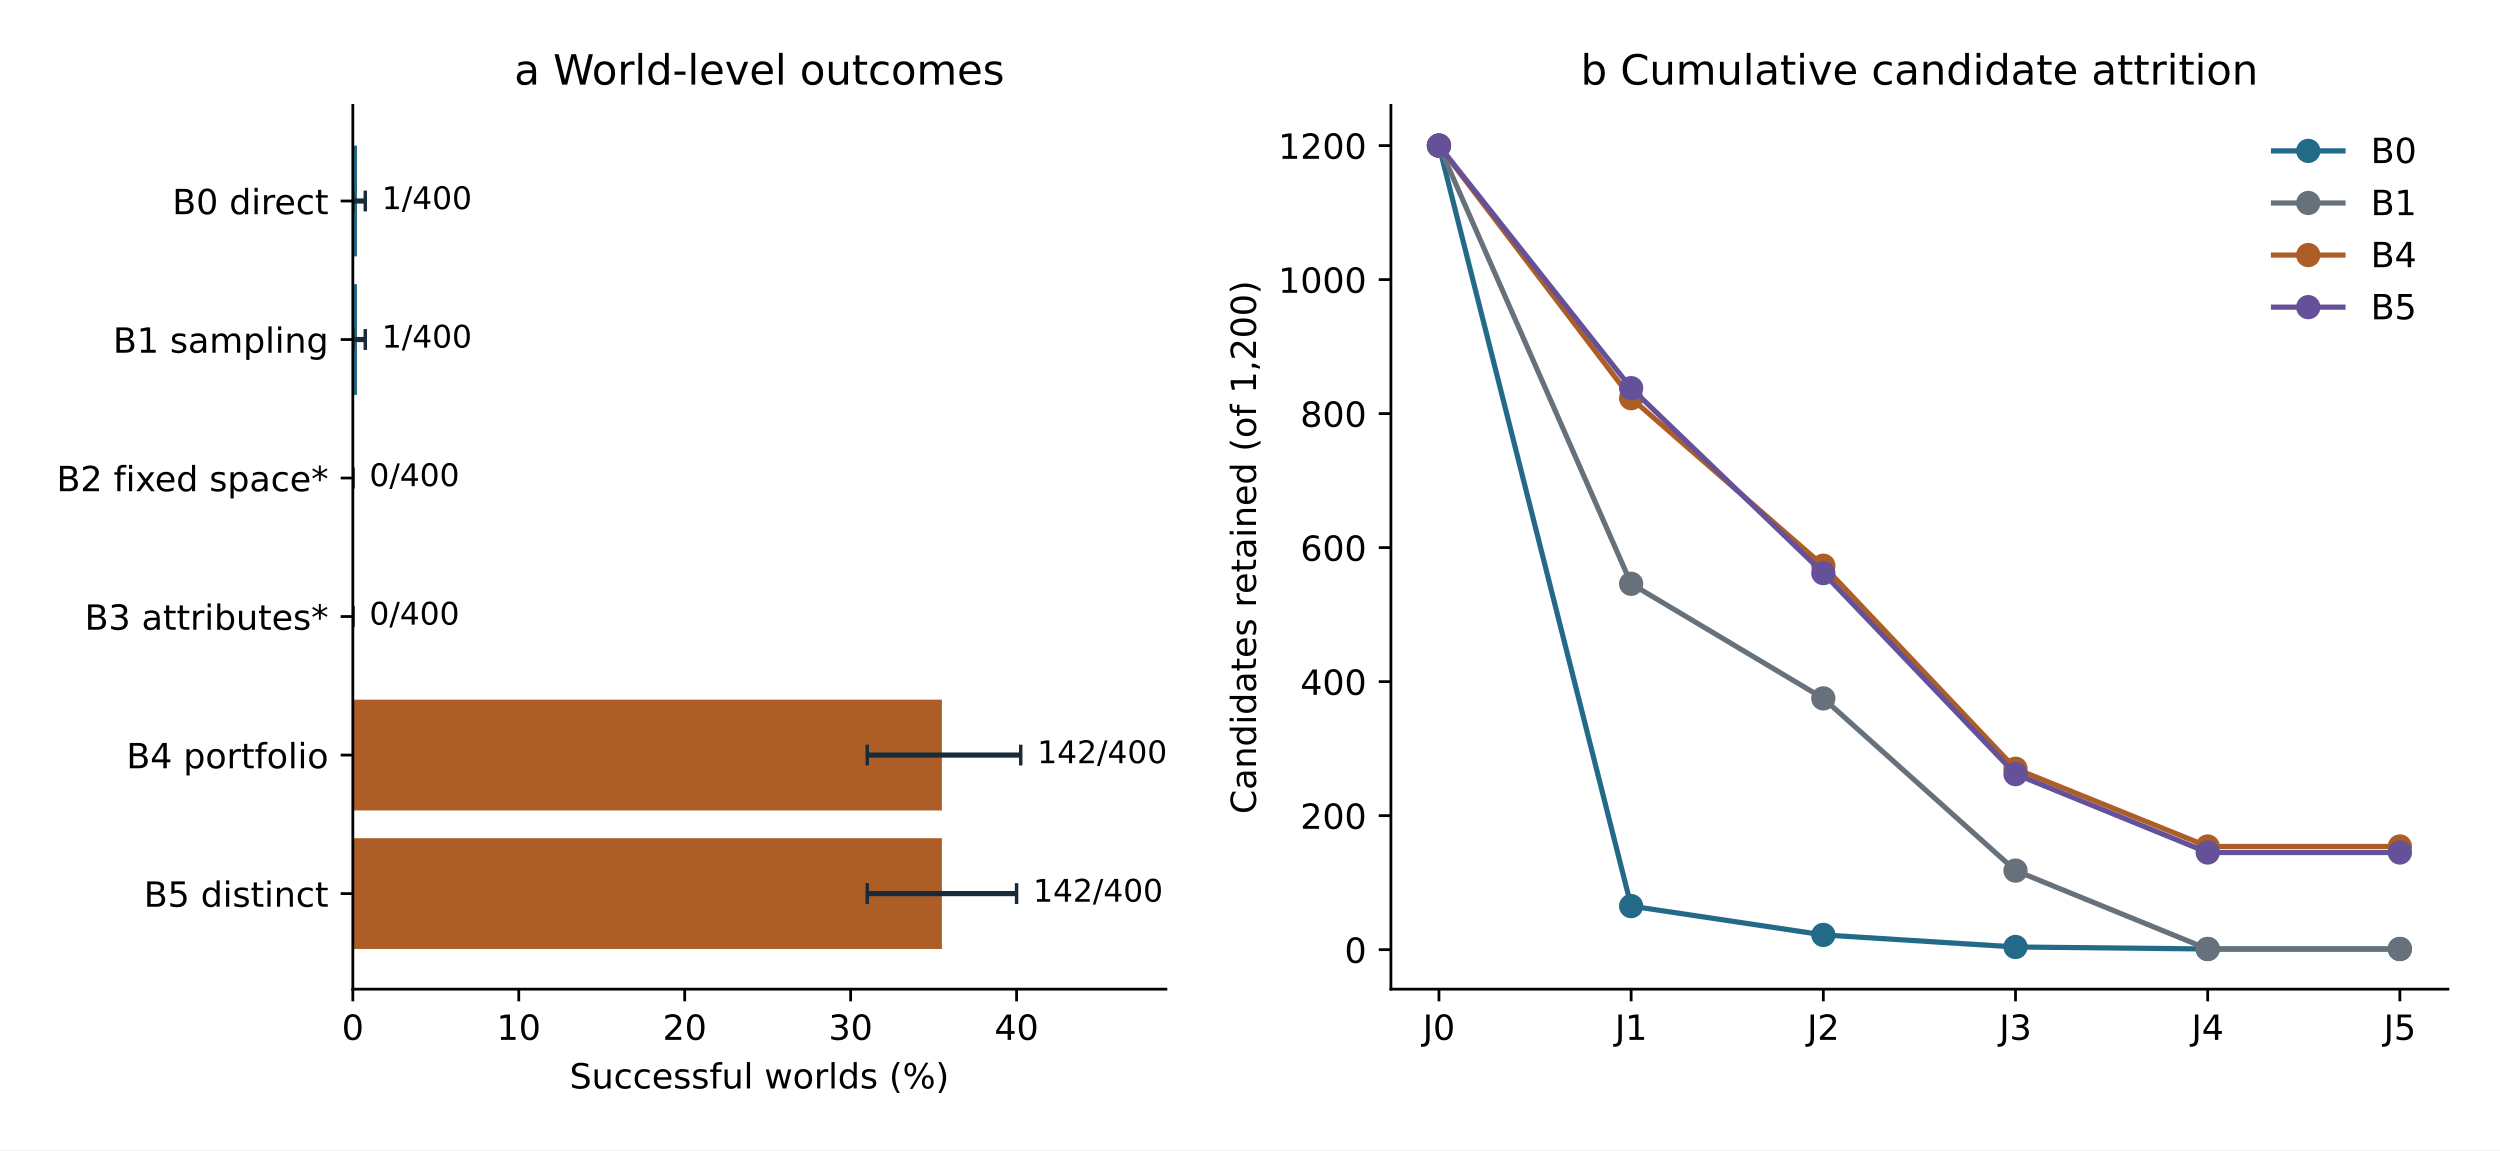
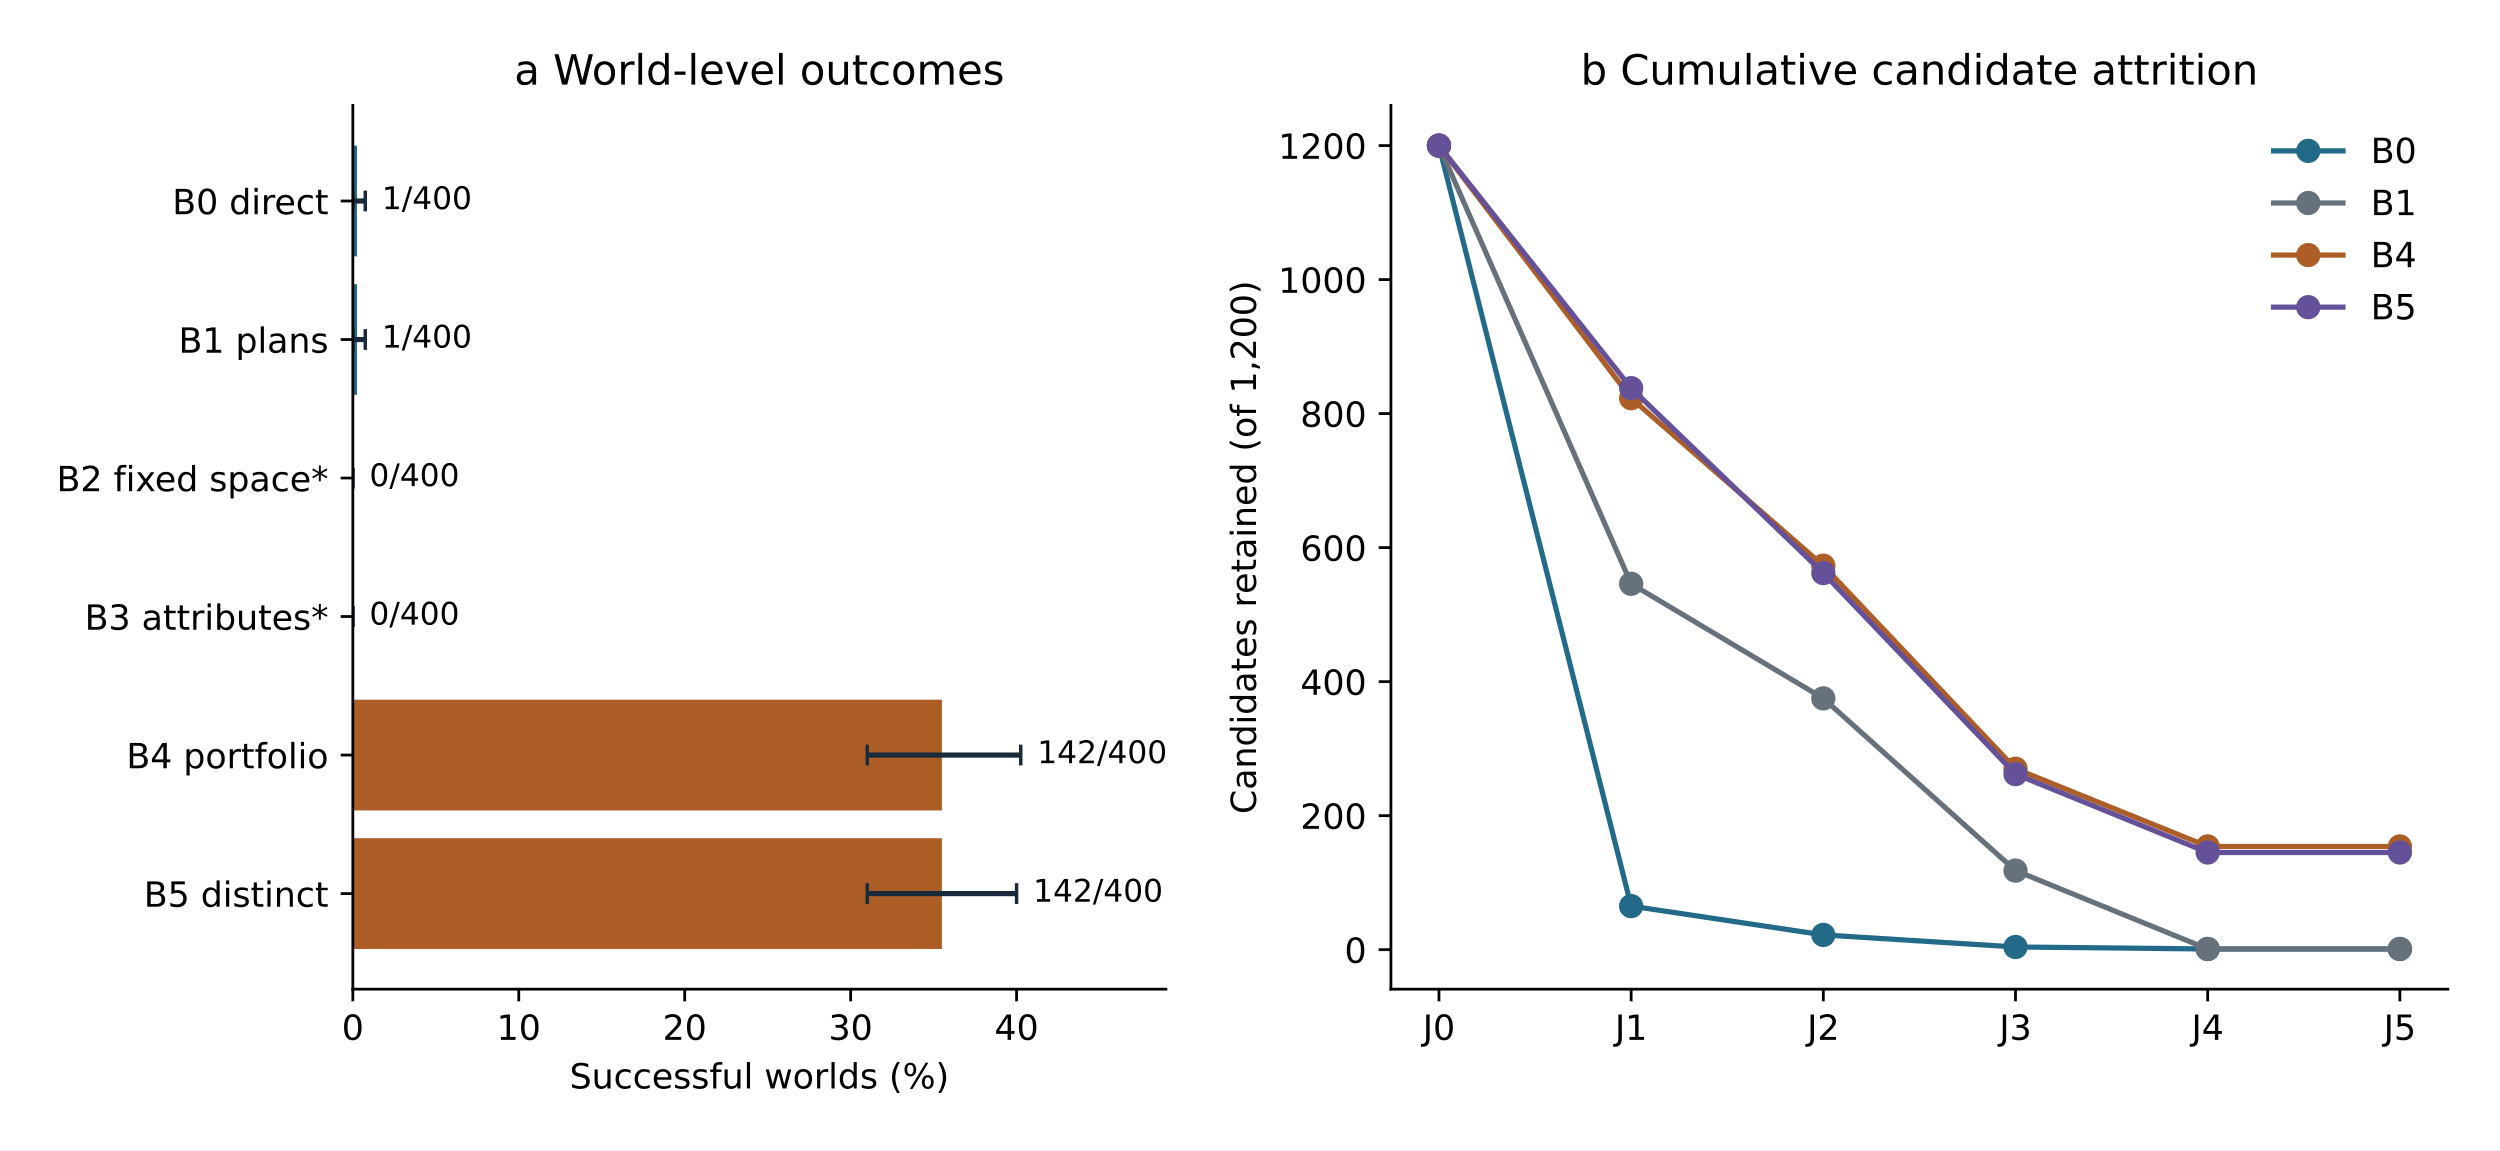
<svg xmlns="http://www.w3.org/2000/svg" xmlns:xlink="http://www.w3.org/1999/xlink" width="720pt" height="331.2pt" viewBox="0 0 720 331.2" version="1.1">
  <defs>
    <style type="text/css">*{stroke-linejoin: round; stroke-linecap: butt}</style>
  </defs>
  <g id="figure_1">
    <g id="patch_1">
      <path d="M 0 331.2  L 720 331.2  L 720 0  L 0 0  z " style="fill: #ffffff" />
    </g>
    <g id="axes_1">
      <g id="patch_2">
        <path d="M 101.616 284.878  L 335.784 284.878  L 335.784 30.36  L 101.616 30.36  z " style="fill: #ffffff" />
      </g>
      <g id="patch_3">
-         <path d="M 101.616 41.929  L 102.811 41.929  L 102.811 73.843  L 101.616 73.843  z " clip-path="url(#pa70230cbcb)" style="fill: #236a88" />
+         <path d="M 101.616 41.929  L 102.811 41.929  L 102.811 73.843  L 101.616 73.843  z " clip-path="url(#pf9f82ffe2d)" style="fill: #236a88" />
      </g>
      <g id="patch_4">
-         <path d="M 101.616 81.822  L 102.811 81.822  L 102.811 113.736  L 101.616 113.736  z " clip-path="url(#pa70230cbcb)" style="fill: #236a88" />
+         <path d="M 101.616 81.822  L 102.811 81.822  L 102.811 113.736  L 101.616 113.736  z " clip-path="url(#pf9f82ffe2d)" style="fill: #236a88" />
      </g>
      <g id="patch_5">
-         <path d="M 101.616 121.715  L 101.616 121.715  L 101.616 153.63  L 101.616 153.63  z " clip-path="url(#pa70230cbcb)" style="fill: #66717b" />
+         <path d="M 101.616 121.715  L 101.616 121.715  L 101.616 153.63  L 101.616 153.63  z " clip-path="url(#pf9f82ffe2d)" style="fill: #66717b" />
      </g>
      <g id="patch_6">
-         <path d="M 101.616 161.608  L 101.616 161.608  L 101.616 193.523  L 101.616 193.523  z " clip-path="url(#pa70230cbcb)" style="fill: #66717b" />
+         <path d="M 101.616 161.608  L 101.616 161.608  L 101.616 193.523  L 101.616 193.523  z " clip-path="url(#pf9f82ffe2d)" style="fill: #66717b" />
      </g>
      <g id="patch_7">
-         <path d="M 101.616 201.501  L 271.268 201.501  L 271.268 233.416  L 101.616 233.416  z " clip-path="url(#pa70230cbcb)" style="fill: #ac5e26" />
+         <path d="M 101.616 201.501  L 271.268 201.501  L 271.268 233.416  L 101.616 233.416  z " clip-path="url(#pf9f82ffe2d)" style="fill: #ac5e26" />
      </g>
      <g id="patch_8">
-         <path d="M 101.616 241.394  L 271.268 241.394  L 271.268 273.309  L 101.616 273.309  z " clip-path="url(#pa70230cbcb)" style="fill: #ac5e26" />
+         <path d="M 101.616 241.394  L 271.268 241.394  L 271.268 273.309  L 101.616 273.309  z " clip-path="url(#pf9f82ffe2d)" style="fill: #ac5e26" />
      </g>
      <g id="matplotlib.axis_1">
        <g id="xtick_1">
          <g id="line2d_1">
            <defs>
-               <path id="m42e187d5e1" d="M 0 0  L 0 3.5  " style="stroke: #000000; stroke-width: 0.8" />
+               <path id="mda2b2e7a04" d="M 0 0  L 0 3.5  " style="stroke: #000000; stroke-width: 0.8" />
            </defs>
            <g>
-               <use xlink:href="#m42e187d5e1" x="101.616" y="284.878" style="stroke: #000000; stroke-width: 0.8" />
+               <use xlink:href="#mda2b2e7a04" x="101.616" y="284.878" style="stroke: #000000; stroke-width: 0.8" />
            </g>
          </g>
          <g id="text_1">
            <text style="font-size: 10px; font-family: 'DejaVu Sans'; text-anchor: middle" x="101.616" y="299.475" transform="rotate(-0 101.6162 299.4753)">0</text>
          </g>
        </g>
        <g id="xtick_2">
          <g id="line2d_2">
            <g>
-               <use xlink:href="#m42e187d5e1" x="149.405" y="284.878" style="stroke: #000000; stroke-width: 0.8" />
+               <use xlink:href="#mda2b2e7a04" x="149.405" y="284.878" style="stroke: #000000; stroke-width: 0.8" />
            </g>
          </g>
          <g id="text_2">
            <text style="font-size: 10px; font-family: 'DejaVu Sans'; text-anchor: middle" x="149.405" y="299.475" transform="rotate(-0 149.4055 299.4753)">10</text>
          </g>
        </g>
        <g id="xtick_3">
          <g id="line2d_3">
            <g>
-               <use xlink:href="#m42e187d5e1" x="197.195" y="284.878" style="stroke: #000000; stroke-width: 0.8" />
+               <use xlink:href="#mda2b2e7a04" x="197.195" y="284.878" style="stroke: #000000; stroke-width: 0.8" />
            </g>
          </g>
          <g id="text_3">
            <text style="font-size: 10px; font-family: 'DejaVu Sans'; text-anchor: middle" x="197.195" y="299.475" transform="rotate(-0 197.1947 299.4753)">20</text>
          </g>
        </g>
        <g id="xtick_4">
          <g id="line2d_4">
            <g>
-               <use xlink:href="#m42e187d5e1" x="244.984" y="284.878" style="stroke: #000000; stroke-width: 0.8" />
+               <use xlink:href="#mda2b2e7a04" x="244.984" y="284.878" style="stroke: #000000; stroke-width: 0.8" />
            </g>
          </g>
          <g id="text_4">
            <text style="font-size: 10px; font-family: 'DejaVu Sans'; text-anchor: middle" x="244.984" y="299.475" transform="rotate(-0 244.984 299.4753)">30</text>
          </g>
        </g>
        <g id="xtick_5">
          <g id="line2d_5">
            <g>
-               <use xlink:href="#m42e187d5e1" x="292.773" y="284.878" style="stroke: #000000; stroke-width: 0.8" />
+               <use xlink:href="#mda2b2e7a04" x="292.773" y="284.878" style="stroke: #000000; stroke-width: 0.8" />
            </g>
          </g>
          <g id="text_5">
            <text style="font-size: 10px; font-family: 'DejaVu Sans'; text-anchor: middle" x="292.773" y="299.475" transform="rotate(-0 292.7732 299.4753)">40</text>
          </g>
        </g>
        <g id="text_6">
          <text style="font-size: 10px; font-family: 'DejaVu Sans'; text-anchor: middle" x="218.7" y="313.476" transform="rotate(-0 218.6999 313.4761)">Successful worlds (%)</text>
        </g>
      </g>
      <g id="matplotlib.axis_2">
        <g id="ytick_1">
          <g id="line2d_6">
            <defs>
-               <path id="m90b5e6f1ed" d="M 0 0  L -3.5 0  " style="stroke: #000000; stroke-width: 0.8" />
+               <path id="m3acae92667" d="M 0 0  L -3.5 0  " style="stroke: #000000; stroke-width: 0.8" />
            </defs>
            <g>
-               <use xlink:href="#m90b5e6f1ed" x="101.616" y="57.886" style="stroke: #000000; stroke-width: 0.8" />
+               <use xlink:href="#m3acae92667" x="101.616" y="57.886" style="stroke: #000000; stroke-width: 0.8" />
            </g>
          </g>
          <g id="text_7">
            <text style="font-size: 10px; font-family: 'DejaVu Sans'; text-anchor: end" x="94.616" y="61.685" transform="rotate(-0 94.61625 61.68542)">B0 direct</text>
          </g>
        </g>
        <g id="ytick_2">
          <g id="line2d_7">
            <g>
-               <use xlink:href="#m90b5e6f1ed" x="101.616" y="97.779" style="stroke: #000000; stroke-width: 0.8" />
+               <use xlink:href="#m3acae92667" x="101.616" y="97.779" style="stroke: #000000; stroke-width: 0.8" />
            </g>
          </g>
          <g id="text_8">
-             <text style="font-size: 10px; font-family: 'DejaVu Sans'; text-anchor: end" x="94.616" y="101.578" transform="rotate(-0 94.61625 101.5785)">B1 sampling</text>
+             <text style="font-size: 10px; font-family: 'DejaVu Sans'; text-anchor: end" x="94.616" y="101.578" transform="rotate(-0 94.61625 101.5785)">B1 plans</text>
          </g>
        </g>
        <g id="ytick_3">
          <g id="line2d_8">
            <g>
-               <use xlink:href="#m90b5e6f1ed" x="101.616" y="137.672" style="stroke: #000000; stroke-width: 0.8" />
+               <use xlink:href="#m3acae92667" x="101.616" y="137.672" style="stroke: #000000; stroke-width: 0.8" />
            </g>
          </g>
          <g id="text_9">
            <text style="font-size: 10px; font-family: 'DejaVu Sans'; text-anchor: end" x="94.616" y="141.472" transform="rotate(-0 94.61625 141.4715)">B2 fixed space*</text>
          </g>
        </g>
        <g id="ytick_4">
          <g id="line2d_9">
            <g>
-               <use xlink:href="#m90b5e6f1ed" x="101.616" y="177.565" style="stroke: #000000; stroke-width: 0.8" />
+               <use xlink:href="#m3acae92667" x="101.616" y="177.565" style="stroke: #000000; stroke-width: 0.8" />
            </g>
          </g>
          <g id="text_10">
            <text style="font-size: 10px; font-family: 'DejaVu Sans'; text-anchor: end" x="94.616" y="181.365" transform="rotate(-0 94.61625 181.3646)">B3 attributes*</text>
          </g>
        </g>
        <g id="ytick_5">
          <g id="line2d_10">
            <g>
-               <use xlink:href="#m90b5e6f1ed" x="101.616" y="217.458" style="stroke: #000000; stroke-width: 0.8" />
+               <use xlink:href="#m3acae92667" x="101.616" y="217.458" style="stroke: #000000; stroke-width: 0.8" />
            </g>
          </g>
          <g id="text_11">
            <text style="font-size: 10px; font-family: 'DejaVu Sans'; text-anchor: end" x="94.616" y="221.258" transform="rotate(-0 94.61625 221.2576)">B4 portfolio</text>
          </g>
        </g>
        <g id="ytick_6">
          <g id="line2d_11">
            <g>
-               <use xlink:href="#m90b5e6f1ed" x="101.616" y="257.351" style="stroke: #000000; stroke-width: 0.8" />
+               <use xlink:href="#m3acae92667" x="101.616" y="257.351" style="stroke: #000000; stroke-width: 0.8" />
            </g>
          </g>
          <g id="text_12">
            <text style="font-size: 10px; font-family: 'DejaVu Sans'; text-anchor: end" x="94.616" y="261.151" transform="rotate(-0 94.61625 261.1507)">B5 distinct</text>
          </g>
        </g>
      </g>
      <g id="LineCollection_1">
-         <path d="M 101.616 57.886  L 105.2 57.886  " clip-path="url(#pa70230cbcb)" style="fill: none; stroke: #192b3b; stroke-width: 1.5" />
-         <path d="M 101.616 97.779  L 105.2 97.779  " clip-path="url(#pa70230cbcb)" style="fill: none; stroke: #192b3b; stroke-width: 1.5" />
-         <path d="M 101.616 137.672  L 101.616 137.672  " clip-path="url(#pa70230cbcb)" style="fill: none; stroke: #192b3b; stroke-width: 1.5" />
-         <path d="M 101.616 177.565  L 101.616 177.565  " clip-path="url(#pa70230cbcb)" style="fill: none; stroke: #192b3b; stroke-width: 1.5" />
-         <path d="M 249.763 217.458  L 293.968 217.458  " clip-path="url(#pa70230cbcb)" style="fill: none; stroke: #192b3b; stroke-width: 1.5" />
-         <path d="M 249.763 257.351  L 292.773 257.351  " clip-path="url(#pa70230cbcb)" style="fill: none; stroke: #192b3b; stroke-width: 1.5" />
+         <path d="M 101.616 57.886  L 105.2 57.886  " clip-path="url(#pf9f82ffe2d)" style="fill: none; stroke: #192b3b; stroke-width: 1.5" />
+         <path d="M 101.616 97.779  L 105.2 97.779  " clip-path="url(#pf9f82ffe2d)" style="fill: none; stroke: #192b3b; stroke-width: 1.5" />
+         <path d="M 101.616 137.672  L 101.616 137.672  " clip-path="url(#pf9f82ffe2d)" style="fill: none; stroke: #192b3b; stroke-width: 1.5" />
+         <path d="M 101.616 177.565  L 101.616 177.565  " clip-path="url(#pf9f82ffe2d)" style="fill: none; stroke: #192b3b; stroke-width: 1.5" />
+         <path d="M 249.763 217.458  L 293.968 217.458  " clip-path="url(#pf9f82ffe2d)" style="fill: none; stroke: #192b3b; stroke-width: 1.5" />
+         <path d="M 249.763 257.351  L 292.773 257.351  " clip-path="url(#pf9f82ffe2d)" style="fill: none; stroke: #192b3b; stroke-width: 1.5" />
      </g>
      <g id="line2d_12">
        <defs>
-           <path id="m538fb43816" d="M 0 3  L 0 -3  " style="stroke: #192b3b" />
+           <path id="m2bf197a8ad" d="M 0 3  L 0 -3  " style="stroke: #192b3b" />
        </defs>
-         <g clip-path="url(#pa70230cbcb)">
-           <use xlink:href="#m538fb43816" x="101.616" y="57.886" style="fill: #1f77b4; stroke: #192b3b" />
-           <use xlink:href="#m538fb43816" x="101.616" y="97.779" style="fill: #1f77b4; stroke: #192b3b" />
-           <use xlink:href="#m538fb43816" x="101.616" y="137.672" style="fill: #1f77b4; stroke: #192b3b" />
-           <use xlink:href="#m538fb43816" x="101.616" y="177.565" style="fill: #1f77b4; stroke: #192b3b" />
-           <use xlink:href="#m538fb43816" x="249.763" y="217.458" style="fill: #1f77b4; stroke: #192b3b" />
-           <use xlink:href="#m538fb43816" x="249.763" y="257.351" style="fill: #1f77b4; stroke: #192b3b" />
+         <g clip-path="url(#pf9f82ffe2d)">
+           <use xlink:href="#m2bf197a8ad" x="101.616" y="57.886" style="fill: #1f77b4; stroke: #192b3b" />
+           <use xlink:href="#m2bf197a8ad" x="101.616" y="97.779" style="fill: #1f77b4; stroke: #192b3b" />
+           <use xlink:href="#m2bf197a8ad" x="101.616" y="137.672" style="fill: #1f77b4; stroke: #192b3b" />
+           <use xlink:href="#m2bf197a8ad" x="101.616" y="177.565" style="fill: #1f77b4; stroke: #192b3b" />
+           <use xlink:href="#m2bf197a8ad" x="249.763" y="217.458" style="fill: #1f77b4; stroke: #192b3b" />
+           <use xlink:href="#m2bf197a8ad" x="249.763" y="257.351" style="fill: #1f77b4; stroke: #192b3b" />
        </g>
      </g>
      <g id="line2d_13">
-         <g clip-path="url(#pa70230cbcb)">
-           <use xlink:href="#m538fb43816" x="105.2" y="57.886" style="fill: #1f77b4; stroke: #192b3b" />
-           <use xlink:href="#m538fb43816" x="105.2" y="97.779" style="fill: #1f77b4; stroke: #192b3b" />
-           <use xlink:href="#m538fb43816" x="101.616" y="137.672" style="fill: #1f77b4; stroke: #192b3b" />
-           <use xlink:href="#m538fb43816" x="101.616" y="177.565" style="fill: #1f77b4; stroke: #192b3b" />
-           <use xlink:href="#m538fb43816" x="293.968" y="217.458" style="fill: #1f77b4; stroke: #192b3b" />
-           <use xlink:href="#m538fb43816" x="292.773" y="257.351" style="fill: #1f77b4; stroke: #192b3b" />
+         <g clip-path="url(#pf9f82ffe2d)">
+           <use xlink:href="#m2bf197a8ad" x="105.2" y="57.886" style="fill: #1f77b4; stroke: #192b3b" />
+           <use xlink:href="#m2bf197a8ad" x="105.2" y="97.779" style="fill: #1f77b4; stroke: #192b3b" />
+           <use xlink:href="#m2bf197a8ad" x="101.616" y="137.672" style="fill: #1f77b4; stroke: #192b3b" />
+           <use xlink:href="#m2bf197a8ad" x="101.616" y="177.565" style="fill: #1f77b4; stroke: #192b3b" />
+           <use xlink:href="#m2bf197a8ad" x="293.968" y="217.458" style="fill: #1f77b4; stroke: #192b3b" />
+           <use xlink:href="#m2bf197a8ad" x="292.773" y="257.351" style="fill: #1f77b4; stroke: #192b3b" />
        </g>
      </g>
      <g id="patch_9">
        <path d="M 101.616 284.878  L 101.616 30.36  " style="fill: none; stroke: #000000; stroke-width: 0.8; stroke-linejoin: miter; stroke-linecap: square" />
      </g>
      <g id="patch_10">
        <path d="M 101.616 284.878  L 335.784 284.878  " style="fill: none; stroke: #000000; stroke-width: 0.8; stroke-linejoin: miter; stroke-linecap: square" />
      </g>
      <g id="text_13">
        <text style="font-size: 9px; font-family: 'DejaVu Sans'; text-anchor: start" x="109.979" y="60.224" transform="rotate(-0 109.9794 60.22409)">1/400</text>
      </g>
      <g id="text_14">
        <text style="font-size: 9px; font-family: 'DejaVu Sans'; text-anchor: start" x="109.979" y="100.117" transform="rotate(-0 109.9794 100.1171)">1/400</text>
      </g>
      <g id="text_15">
        <text style="font-size: 9px; font-family: 'DejaVu Sans'; text-anchor: start" x="106.395" y="140.01" transform="rotate(-0 106.3952 140.0102)">0/400</text>
      </g>
      <g id="text_16">
        <text style="font-size: 9px; font-family: 'DejaVu Sans'; text-anchor: start" x="106.395" y="179.903" transform="rotate(-0 106.3952 179.9032)">0/400</text>
      </g>
      <g id="text_17">
        <text style="font-size: 9px; font-family: 'DejaVu Sans'; text-anchor: start" x="298.747" y="219.796" transform="rotate(-0 298.7469 219.7963)">142/400</text>
      </g>
      <g id="text_18">
        <text style="font-size: 9px; font-family: 'DejaVu Sans'; text-anchor: start" x="297.552" y="259.689" transform="rotate(-0 297.5522 259.6893)">142/400</text>
      </g>
      <g id="text_19">
        <text style="font-size: 12px; font-family: 'DejaVu Sans'; text-anchor: middle" x="218.7" y="24.36" transform="rotate(-0 218.6999 24.36)">a  World-level outcomes</text>
      </g>
    </g>
    <g id="axes_2">
      <g id="patch_11">
        <path d="M 400.582 284.878  L 705 284.878  L 705 30.36  L 400.582 30.36  z " style="fill: #ffffff" />
      </g>
      <g id="matplotlib.axis_3">
        <g id="xtick_6">
          <g id="line2d_14">
            <g>
-               <use xlink:href="#m42e187d5e1" x="414.42" y="284.878" style="stroke: #000000; stroke-width: 0.8" />
+               <use xlink:href="#mda2b2e7a04" x="414.42" y="284.878" style="stroke: #000000; stroke-width: 0.8" />
            </g>
          </g>
          <g id="text_20">
            <text style="font-size: 10px; font-family: 'DejaVu Sans'; text-anchor: middle" x="414.42" y="299.475" transform="rotate(-0 414.4196 299.4753)">J0</text>
          </g>
        </g>
        <g id="xtick_7">
          <g id="line2d_15">
            <g>
-               <use xlink:href="#m42e187d5e1" x="469.768" y="284.878" style="stroke: #000000; stroke-width: 0.8" />
+               <use xlink:href="#mda2b2e7a04" x="469.768" y="284.878" style="stroke: #000000; stroke-width: 0.8" />
            </g>
          </g>
          <g id="text_21">
            <text style="font-size: 10px; font-family: 'DejaVu Sans'; text-anchor: middle" x="469.768" y="299.475" transform="rotate(-0 469.7683 299.4753)">J1</text>
          </g>
        </g>
        <g id="xtick_8">
          <g id="line2d_16">
            <g>
-               <use xlink:href="#m42e187d5e1" x="525.117" y="284.878" style="stroke: #000000; stroke-width: 0.8" />
+               <use xlink:href="#mda2b2e7a04" x="525.117" y="284.878" style="stroke: #000000; stroke-width: 0.8" />
            </g>
          </g>
          <g id="text_22">
            <text style="font-size: 10px; font-family: 'DejaVu Sans'; text-anchor: middle" x="525.117" y="299.475" transform="rotate(-0 525.1169 299.4753)">J2</text>
          </g>
        </g>
        <g id="xtick_9">
          <g id="line2d_17">
            <g>
-               <use xlink:href="#m42e187d5e1" x="580.466" y="284.878" style="stroke: #000000; stroke-width: 0.8" />
+               <use xlink:href="#mda2b2e7a04" x="580.466" y="284.878" style="stroke: #000000; stroke-width: 0.8" />
            </g>
          </g>
          <g id="text_23">
            <text style="font-size: 10px; font-family: 'DejaVu Sans'; text-anchor: middle" x="580.466" y="299.475" transform="rotate(-0 580.4656 299.4753)">J3</text>
          </g>
        </g>
        <g id="xtick_10">
          <g id="line2d_18">
            <g>
-               <use xlink:href="#m42e187d5e1" x="635.814" y="284.878" style="stroke: #000000; stroke-width: 0.8" />
+               <use xlink:href="#mda2b2e7a04" x="635.814" y="284.878" style="stroke: #000000; stroke-width: 0.8" />
            </g>
          </g>
          <g id="text_24">
            <text style="font-size: 10px; font-family: 'DejaVu Sans'; text-anchor: middle" x="635.814" y="299.475" transform="rotate(-0 635.8142 299.4753)">J4</text>
          </g>
        </g>
        <g id="xtick_11">
          <g id="line2d_19">
            <g>
-               <use xlink:href="#m42e187d5e1" x="691.163" y="284.878" style="stroke: #000000; stroke-width: 0.8" />
+               <use xlink:href="#mda2b2e7a04" x="691.163" y="284.878" style="stroke: #000000; stroke-width: 0.8" />
            </g>
          </g>
          <g id="text_25">
            <text style="font-size: 10px; font-family: 'DejaVu Sans'; text-anchor: middle" x="691.163" y="299.475" transform="rotate(-0 691.1628 299.4753)">J5</text>
          </g>
        </g>
      </g>
      <g id="matplotlib.axis_4">
        <g id="ytick_7">
          <g id="line2d_20">
            <g>
-               <use xlink:href="#m90b5e6f1ed" x="400.582" y="273.502" style="stroke: #000000; stroke-width: 0.8" />
+               <use xlink:href="#m3acae92667" x="400.582" y="273.502" style="stroke: #000000; stroke-width: 0.8" />
            </g>
          </g>
          <g id="text_26">
            <text style="font-size: 10px; font-family: 'DejaVu Sans'; text-anchor: end" x="393.582" y="277.3" transform="rotate(-0 393.5825 277.3005)">0</text>
          </g>
        </g>
        <g id="ytick_8">
          <g id="line2d_21">
            <g>
-               <use xlink:href="#m90b5e6f1ed" x="400.582" y="234.906" style="stroke: #000000; stroke-width: 0.8" />
+               <use xlink:href="#m3acae92667" x="400.582" y="234.906" style="stroke: #000000; stroke-width: 0.8" />
            </g>
          </g>
          <g id="text_27">
            <text style="font-size: 10px; font-family: 'DejaVu Sans'; text-anchor: end" x="393.582" y="238.705" transform="rotate(-0 393.5825 238.705)">200</text>
          </g>
        </g>
        <g id="ytick_9">
          <g id="line2d_22">
            <g>
-               <use xlink:href="#m90b5e6f1ed" x="400.582" y="196.311" style="stroke: #000000; stroke-width: 0.8" />
+               <use xlink:href="#m3acae92667" x="400.582" y="196.311" style="stroke: #000000; stroke-width: 0.8" />
            </g>
          </g>
          <g id="text_28">
            <text style="font-size: 10px; font-family: 'DejaVu Sans'; text-anchor: end" x="393.582" y="200.11" transform="rotate(-0 393.5825 200.1096)">400</text>
          </g>
        </g>
        <g id="ytick_10">
          <g id="line2d_23">
            <g>
-               <use xlink:href="#m90b5e6f1ed" x="400.582" y="157.715" style="stroke: #000000; stroke-width: 0.8" />
+               <use xlink:href="#m3acae92667" x="400.582" y="157.715" style="stroke: #000000; stroke-width: 0.8" />
            </g>
          </g>
          <g id="text_29">
            <text style="font-size: 10px; font-family: 'DejaVu Sans'; text-anchor: end" x="393.582" y="161.514" transform="rotate(-0 393.5825 161.5141)">600</text>
          </g>
        </g>
        <g id="ytick_11">
          <g id="line2d_24">
            <g>
-               <use xlink:href="#m90b5e6f1ed" x="400.582" y="119.12" style="stroke: #000000; stroke-width: 0.8" />
+               <use xlink:href="#m3acae92667" x="400.582" y="119.12" style="stroke: #000000; stroke-width: 0.8" />
            </g>
          </g>
          <g id="text_30">
            <text style="font-size: 10px; font-family: 'DejaVu Sans'; text-anchor: end" x="393.582" y="122.919" transform="rotate(-0 393.5825 122.9187)">800</text>
          </g>
        </g>
        <g id="ytick_12">
          <g id="line2d_25">
            <g>
-               <use xlink:href="#m90b5e6f1ed" x="400.582" y="80.524" style="stroke: #000000; stroke-width: 0.8" />
+               <use xlink:href="#m3acae92667" x="400.582" y="80.524" style="stroke: #000000; stroke-width: 0.8" />
            </g>
          </g>
          <g id="text_31">
            <text style="font-size: 10px; font-family: 'DejaVu Sans'; text-anchor: end" x="393.582" y="84.323" transform="rotate(-0 393.5825 84.32326)">1000</text>
          </g>
        </g>
        <g id="ytick_13">
          <g id="line2d_26">
            <g>
-               <use xlink:href="#m90b5e6f1ed" x="400.582" y="41.929" style="stroke: #000000; stroke-width: 0.8" />
+               <use xlink:href="#m3acae92667" x="400.582" y="41.929" style="stroke: #000000; stroke-width: 0.8" />
            </g>
          </g>
          <g id="text_32">
            <text style="font-size: 10px; font-family: 'DejaVu Sans'; text-anchor: end" x="393.582" y="45.728" transform="rotate(-0 393.5825 45.72781)">1200</text>
          </g>
        </g>
        <g id="text_33">
          <text style="font-size: 10px; font-family: 'DejaVu Sans'; text-anchor: middle" x="361.73" y="157.619" transform="rotate(-90 361.7301 157.6188)">Candidates retained (of 1,200)</text>
        </g>
      </g>
      <g id="line2d_27">
-         <path d="M 414.42 41.929  L 469.768 260.958  L 525.117 269.256  L 580.466 272.73  L 635.814 273.309  L 691.163 273.309  " clip-path="url(#pe38f955f54)" style="fill: none; stroke: #236a88; stroke-width: 1.5; stroke-linecap: square" />
+         <path d="M 414.42 41.929  L 469.768 260.958  L 525.117 269.256  L 580.466 272.73  L 635.814 273.309  L 691.163 273.309  " clip-path="url(#pcf9675dada)" style="fill: none; stroke: #236a88; stroke-width: 1.5; stroke-linecap: square" />
        <defs>
-           <path id="m5dc9895931" d="M 0 3  C 0.796 3 1.559 2.684 2.121 2.121  C 2.684 1.559 3 0.796 3 0  C 3 -0.796 2.684 -1.559 2.121 -2.121  C 1.559 -2.684 0.796 -3 0 -3  C -0.796 -3 -1.559 -2.684 -2.121 -2.121  C -2.684 -1.559 -3 -0.796 -3 0  C -3 0.796 -2.684 1.559 -2.121 2.121  C -1.559 2.684 -0.796 3 0 3  z " style="stroke: #236a88" />
+           <path id="md579df43ed" d="M 0 3  C 0.796 3 1.559 2.684 2.121 2.121  C 2.684 1.559 3 0.796 3 0  C 3 -0.796 2.684 -1.559 2.121 -2.121  C 1.559 -2.684 0.796 -3 0 -3  C -0.796 -3 -1.559 -2.684 -2.121 -2.121  C -2.684 -1.559 -3 -0.796 -3 0  C -3 0.796 -2.684 1.559 -2.121 2.121  C -1.559 2.684 -0.796 3 0 3  z " style="stroke: #236a88" />
        </defs>
-         <g clip-path="url(#pe38f955f54)">
-           <use xlink:href="#m5dc9895931" x="414.42" y="41.929" style="fill: #236a88; stroke: #236a88" />
-           <use xlink:href="#m5dc9895931" x="469.768" y="260.958" style="fill: #236a88; stroke: #236a88" />
-           <use xlink:href="#m5dc9895931" x="525.117" y="269.256" style="fill: #236a88; stroke: #236a88" />
-           <use xlink:href="#m5dc9895931" x="580.466" y="272.73" style="fill: #236a88; stroke: #236a88" />
-           <use xlink:href="#m5dc9895931" x="635.814" y="273.309" style="fill: #236a88; stroke: #236a88" />
-           <use xlink:href="#m5dc9895931" x="691.163" y="273.309" style="fill: #236a88; stroke: #236a88" />
+         <g clip-path="url(#pcf9675dada)">
+           <use xlink:href="#md579df43ed" x="414.42" y="41.929" style="fill: #236a88; stroke: #236a88" />
+           <use xlink:href="#md579df43ed" x="469.768" y="260.958" style="fill: #236a88; stroke: #236a88" />
+           <use xlink:href="#md579df43ed" x="525.117" y="269.256" style="fill: #236a88; stroke: #236a88" />
+           <use xlink:href="#md579df43ed" x="580.466" y="272.73" style="fill: #236a88; stroke: #236a88" />
+           <use xlink:href="#md579df43ed" x="635.814" y="273.309" style="fill: #236a88; stroke: #236a88" />
+           <use xlink:href="#md579df43ed" x="691.163" y="273.309" style="fill: #236a88; stroke: #236a88" />
        </g>
      </g>
      <g id="line2d_28">
-         <path d="M 414.42 41.929  L 469.768 168.136  L 525.117 201.135  L 580.466 250.73  L 635.814 273.309  L 691.163 273.309  " clip-path="url(#pe38f955f54)" style="fill: none; stroke: #66717b; stroke-width: 1.5; stroke-linecap: square" />
+         <path d="M 414.42 41.929  L 469.768 168.136  L 525.117 201.135  L 580.466 250.73  L 635.814 273.309  L 691.163 273.309  " clip-path="url(#pcf9675dada)" style="fill: none; stroke: #66717b; stroke-width: 1.5; stroke-linecap: square" />
        <defs>
-           <path id="me17110bae3" d="M 0 3  C 0.796 3 1.559 2.684 2.121 2.121  C 2.684 1.559 3 0.796 3 0  C 3 -0.796 2.684 -1.559 2.121 -2.121  C 1.559 -2.684 0.796 -3 0 -3  C -0.796 -3 -1.559 -2.684 -2.121 -2.121  C -2.684 -1.559 -3 -0.796 -3 0  C -3 0.796 -2.684 1.559 -2.121 2.121  C -1.559 2.684 -0.796 3 0 3  z " style="stroke: #66717b" />
+           <path id="m43c28c1a3c" d="M 0 3  C 0.796 3 1.559 2.684 2.121 2.121  C 2.684 1.559 3 0.796 3 0  C 3 -0.796 2.684 -1.559 2.121 -2.121  C 1.559 -2.684 0.796 -3 0 -3  C -0.796 -3 -1.559 -2.684 -2.121 -2.121  C -2.684 -1.559 -3 -0.796 -3 0  C -3 0.796 -2.684 1.559 -2.121 2.121  C -1.559 2.684 -0.796 3 0 3  z " style="stroke: #66717b" />
        </defs>
-         <g clip-path="url(#pe38f955f54)">
-           <use xlink:href="#me17110bae3" x="414.42" y="41.929" style="fill: #66717b; stroke: #66717b" />
-           <use xlink:href="#me17110bae3" x="469.768" y="168.136" style="fill: #66717b; stroke: #66717b" />
-           <use xlink:href="#me17110bae3" x="525.117" y="201.135" style="fill: #66717b; stroke: #66717b" />
-           <use xlink:href="#me17110bae3" x="580.466" y="250.73" style="fill: #66717b; stroke: #66717b" />
-           <use xlink:href="#me17110bae3" x="635.814" y="273.309" style="fill: #66717b; stroke: #66717b" />
-           <use xlink:href="#me17110bae3" x="691.163" y="273.309" style="fill: #66717b; stroke: #66717b" />
+         <g clip-path="url(#pcf9675dada)">
+           <use xlink:href="#m43c28c1a3c" x="414.42" y="41.929" style="fill: #66717b; stroke: #66717b" />
+           <use xlink:href="#m43c28c1a3c" x="469.768" y="168.136" style="fill: #66717b; stroke: #66717b" />
+           <use xlink:href="#m43c28c1a3c" x="525.117" y="201.135" style="fill: #66717b; stroke: #66717b" />
+           <use xlink:href="#m43c28c1a3c" x="580.466" y="250.73" style="fill: #66717b; stroke: #66717b" />
+           <use xlink:href="#m43c28c1a3c" x="635.814" y="273.309" style="fill: #66717b; stroke: #66717b" />
+           <use xlink:href="#m43c28c1a3c" x="691.163" y="273.309" style="fill: #66717b; stroke: #66717b" />
        </g>
      </g>
      <g id="line2d_29">
-         <path d="M 414.42 41.929  L 469.768 114.681  L 525.117 162.926  L 580.466 221.398  L 635.814 243.783  L 691.163 243.783  " clip-path="url(#pe38f955f54)" style="fill: none; stroke: #ac5e26; stroke-width: 1.5; stroke-linecap: square" />
+         <path d="M 414.42 41.929  L 469.768 114.681  L 525.117 162.926  L 580.466 221.398  L 635.814 243.783  L 691.163 243.783  " clip-path="url(#pcf9675dada)" style="fill: none; stroke: #ac5e26; stroke-width: 1.5; stroke-linecap: square" />
        <defs>
-           <path id="m7b6c5e8d9d" d="M 0 3  C 0.796 3 1.559 2.684 2.121 2.121  C 2.684 1.559 3 0.796 3 0  C 3 -0.796 2.684 -1.559 2.121 -2.121  C 1.559 -2.684 0.796 -3 0 -3  C -0.796 -3 -1.559 -2.684 -2.121 -2.121  C -2.684 -1.559 -3 -0.796 -3 0  C -3 0.796 -2.684 1.559 -2.121 2.121  C -1.559 2.684 -0.796 3 0 3  z " style="stroke: #ac5e26" />
+           <path id="m6ba08f37a0" d="M 0 3  C 0.796 3 1.559 2.684 2.121 2.121  C 2.684 1.559 3 0.796 3 0  C 3 -0.796 2.684 -1.559 2.121 -2.121  C 1.559 -2.684 0.796 -3 0 -3  C -0.796 -3 -1.559 -2.684 -2.121 -2.121  C -2.684 -1.559 -3 -0.796 -3 0  C -3 0.796 -2.684 1.559 -2.121 2.121  C -1.559 2.684 -0.796 3 0 3  z " style="stroke: #ac5e26" />
        </defs>
-         <g clip-path="url(#pe38f955f54)">
-           <use xlink:href="#m7b6c5e8d9d" x="414.42" y="41.929" style="fill: #ac5e26; stroke: #ac5e26" />
-           <use xlink:href="#m7b6c5e8d9d" x="469.768" y="114.681" style="fill: #ac5e26; stroke: #ac5e26" />
-           <use xlink:href="#m7b6c5e8d9d" x="525.117" y="162.926" style="fill: #ac5e26; stroke: #ac5e26" />
-           <use xlink:href="#m7b6c5e8d9d" x="580.466" y="221.398" style="fill: #ac5e26; stroke: #ac5e26" />
-           <use xlink:href="#m7b6c5e8d9d" x="635.814" y="243.783" style="fill: #ac5e26; stroke: #ac5e26" />
-           <use xlink:href="#m7b6c5e8d9d" x="691.163" y="243.783" style="fill: #ac5e26; stroke: #ac5e26" />
+         <g clip-path="url(#pcf9675dada)">
+           <use xlink:href="#m6ba08f37a0" x="414.42" y="41.929" style="fill: #ac5e26; stroke: #ac5e26" />
+           <use xlink:href="#m6ba08f37a0" x="469.768" y="114.681" style="fill: #ac5e26; stroke: #ac5e26" />
+           <use xlink:href="#m6ba08f37a0" x="525.117" y="162.926" style="fill: #ac5e26; stroke: #ac5e26" />
+           <use xlink:href="#m6ba08f37a0" x="580.466" y="221.398" style="fill: #ac5e26; stroke: #ac5e26" />
+           <use xlink:href="#m6ba08f37a0" x="635.814" y="243.783" style="fill: #ac5e26; stroke: #ac5e26" />
+           <use xlink:href="#m6ba08f37a0" x="691.163" y="243.783" style="fill: #ac5e26; stroke: #ac5e26" />
        </g>
      </g>
      <g id="line2d_30">
-         <path d="M 414.42 41.929  L 469.768 111.787  L 525.117 165.048  L 580.466 222.942  L 635.814 245.52  L 691.163 245.52  " clip-path="url(#pe38f955f54)" style="fill: none; stroke: #65519a; stroke-width: 1.5; stroke-linecap: square" />
+         <path d="M 414.42 41.929  L 469.768 111.787  L 525.117 165.048  L 580.466 222.942  L 635.814 245.52  L 691.163 245.52  " clip-path="url(#pcf9675dada)" style="fill: none; stroke: #65519a; stroke-width: 1.5; stroke-linecap: square" />
        <defs>
-           <path id="mabafe2f047" d="M 0 3  C 0.796 3 1.559 2.684 2.121 2.121  C 2.684 1.559 3 0.796 3 0  C 3 -0.796 2.684 -1.559 2.121 -2.121  C 1.559 -2.684 0.796 -3 0 -3  C -0.796 -3 -1.559 -2.684 -2.121 -2.121  C -2.684 -1.559 -3 -0.796 -3 0  C -3 0.796 -2.684 1.559 -2.121 2.121  C -1.559 2.684 -0.796 3 0 3  z " style="stroke: #65519a" />
+           <path id="m86d78d6df6" d="M 0 3  C 0.796 3 1.559 2.684 2.121 2.121  C 2.684 1.559 3 0.796 3 0  C 3 -0.796 2.684 -1.559 2.121 -2.121  C 1.559 -2.684 0.796 -3 0 -3  C -0.796 -3 -1.559 -2.684 -2.121 -2.121  C -2.684 -1.559 -3 -0.796 -3 0  C -3 0.796 -2.684 1.559 -2.121 2.121  C -1.559 2.684 -0.796 3 0 3  z " style="stroke: #65519a" />
        </defs>
-         <g clip-path="url(#pe38f955f54)">
-           <use xlink:href="#mabafe2f047" x="414.42" y="41.929" style="fill: #65519a; stroke: #65519a" />
-           <use xlink:href="#mabafe2f047" x="469.768" y="111.787" style="fill: #65519a; stroke: #65519a" />
-           <use xlink:href="#mabafe2f047" x="525.117" y="165.048" style="fill: #65519a; stroke: #65519a" />
-           <use xlink:href="#mabafe2f047" x="580.466" y="222.942" style="fill: #65519a; stroke: #65519a" />
-           <use xlink:href="#mabafe2f047" x="635.814" y="245.52" style="fill: #65519a; stroke: #65519a" />
-           <use xlink:href="#mabafe2f047" x="691.163" y="245.52" style="fill: #65519a; stroke: #65519a" />
+         <g clip-path="url(#pcf9675dada)">
+           <use xlink:href="#m86d78d6df6" x="414.42" y="41.929" style="fill: #65519a; stroke: #65519a" />
+           <use xlink:href="#m86d78d6df6" x="469.768" y="111.787" style="fill: #65519a; stroke: #65519a" />
+           <use xlink:href="#m86d78d6df6" x="525.117" y="165.048" style="fill: #65519a; stroke: #65519a" />
+           <use xlink:href="#m86d78d6df6" x="580.466" y="222.942" style="fill: #65519a; stroke: #65519a" />
+           <use xlink:href="#m86d78d6df6" x="635.814" y="245.52" style="fill: #65519a; stroke: #65519a" />
+           <use xlink:href="#m86d78d6df6" x="691.163" y="245.52" style="fill: #65519a; stroke: #65519a" />
        </g>
      </g>
      <g id="patch_12">
        <path d="M 400.582 284.878  L 400.582 30.36  " style="fill: none; stroke: #000000; stroke-width: 0.8; stroke-linejoin: miter; stroke-linecap: square" />
      </g>
      <g id="patch_13">
        <path d="M 400.582 284.878  L 705 284.878  " style="fill: none; stroke: #000000; stroke-width: 0.8; stroke-linejoin: miter; stroke-linecap: square" />
      </g>
      <g id="text_34">
        <text style="font-size: 12px; font-family: 'DejaVu Sans'; text-anchor: middle" x="552.791" y="24.36" transform="rotate(-0 552.7912 24.36)">b  Cumulative candidate attrition</text>
      </g>
      <g id="legend_1">
        <g id="line2d_31">
          <path d="M 654.777 43.458  L 664.777 43.458  L 674.777 43.458  " style="fill: none; stroke: #236a88; stroke-width: 1.5; stroke-linecap: square" />
          <g>
-             <use xlink:href="#m5dc9895931" x="664.777" y="43.458" style="fill: #236a88; stroke: #236a88" />
+             <use xlink:href="#md579df43ed" x="664.777" y="43.458" style="fill: #236a88; stroke: #236a88" />
          </g>
        </g>
        <g id="text_35">
          <text style="font-size: 10px; font-family: 'DejaVu Sans'; text-anchor: start" x="682.777" y="46.958" transform="rotate(-0 682.7766 46.95844)">B0</text>
        </g>
        <g id="line2d_32">
          <path d="M 654.777 58.459  L 664.777 58.459  L 674.777 58.459  " style="fill: none; stroke: #66717b; stroke-width: 1.5; stroke-linecap: square" />
          <g>
-             <use xlink:href="#me17110bae3" x="664.777" y="58.459" style="fill: #66717b; stroke: #66717b" />
+             <use xlink:href="#m43c28c1a3c" x="664.777" y="58.459" style="fill: #66717b; stroke: #66717b" />
          </g>
        </g>
        <g id="text_36">
          <text style="font-size: 10px; font-family: 'DejaVu Sans'; text-anchor: start" x="682.777" y="61.959" transform="rotate(-0 682.7766 61.95922)">B1</text>
        </g>
        <g id="line2d_33">
          <path d="M 654.777 73.46  L 664.777 73.46  L 674.777 73.46  " style="fill: none; stroke: #ac5e26; stroke-width: 1.5; stroke-linecap: square" />
          <g>
-             <use xlink:href="#m7b6c5e8d9d" x="664.777" y="73.46" style="fill: #ac5e26; stroke: #ac5e26" />
+             <use xlink:href="#m6ba08f37a0" x="664.777" y="73.46" style="fill: #ac5e26; stroke: #ac5e26" />
          </g>
        </g>
        <g id="text_37">
          <text style="font-size: 10px; font-family: 'DejaVu Sans'; text-anchor: start" x="682.777" y="76.96" transform="rotate(-0 682.7766 76.96)">B4</text>
        </g>
        <g id="line2d_34">
          <path d="M 654.777 88.461  L 664.777 88.461  L 674.777 88.461  " style="fill: none; stroke: #65519a; stroke-width: 1.5; stroke-linecap: square" />
          <g>
-             <use xlink:href="#mabafe2f047" x="664.777" y="88.461" style="fill: #65519a; stroke: #65519a" />
+             <use xlink:href="#m86d78d6df6" x="664.777" y="88.461" style="fill: #65519a; stroke: #65519a" />
          </g>
        </g>
        <g id="text_38">
          <text style="font-size: 10px; font-family: 'DejaVu Sans'; text-anchor: start" x="682.777" y="91.961" transform="rotate(-0 682.7766 91.96078)">B5</text>
        </g>
      </g>
    </g>
  </g>
  <defs>
-     <clipPath id="pa70230cbcb">
+     <clipPath id="pf9f82ffe2d">
      <rect x="101.616" y="30.36" width="234.167" height="254.518" />
    </clipPath>
-     <clipPath id="pe38f955f54">
+     <clipPath id="pcf9675dada">
      <rect x="400.582" y="30.36" width="304.418" height="254.518" />
    </clipPath>
  </defs>
</svg>
